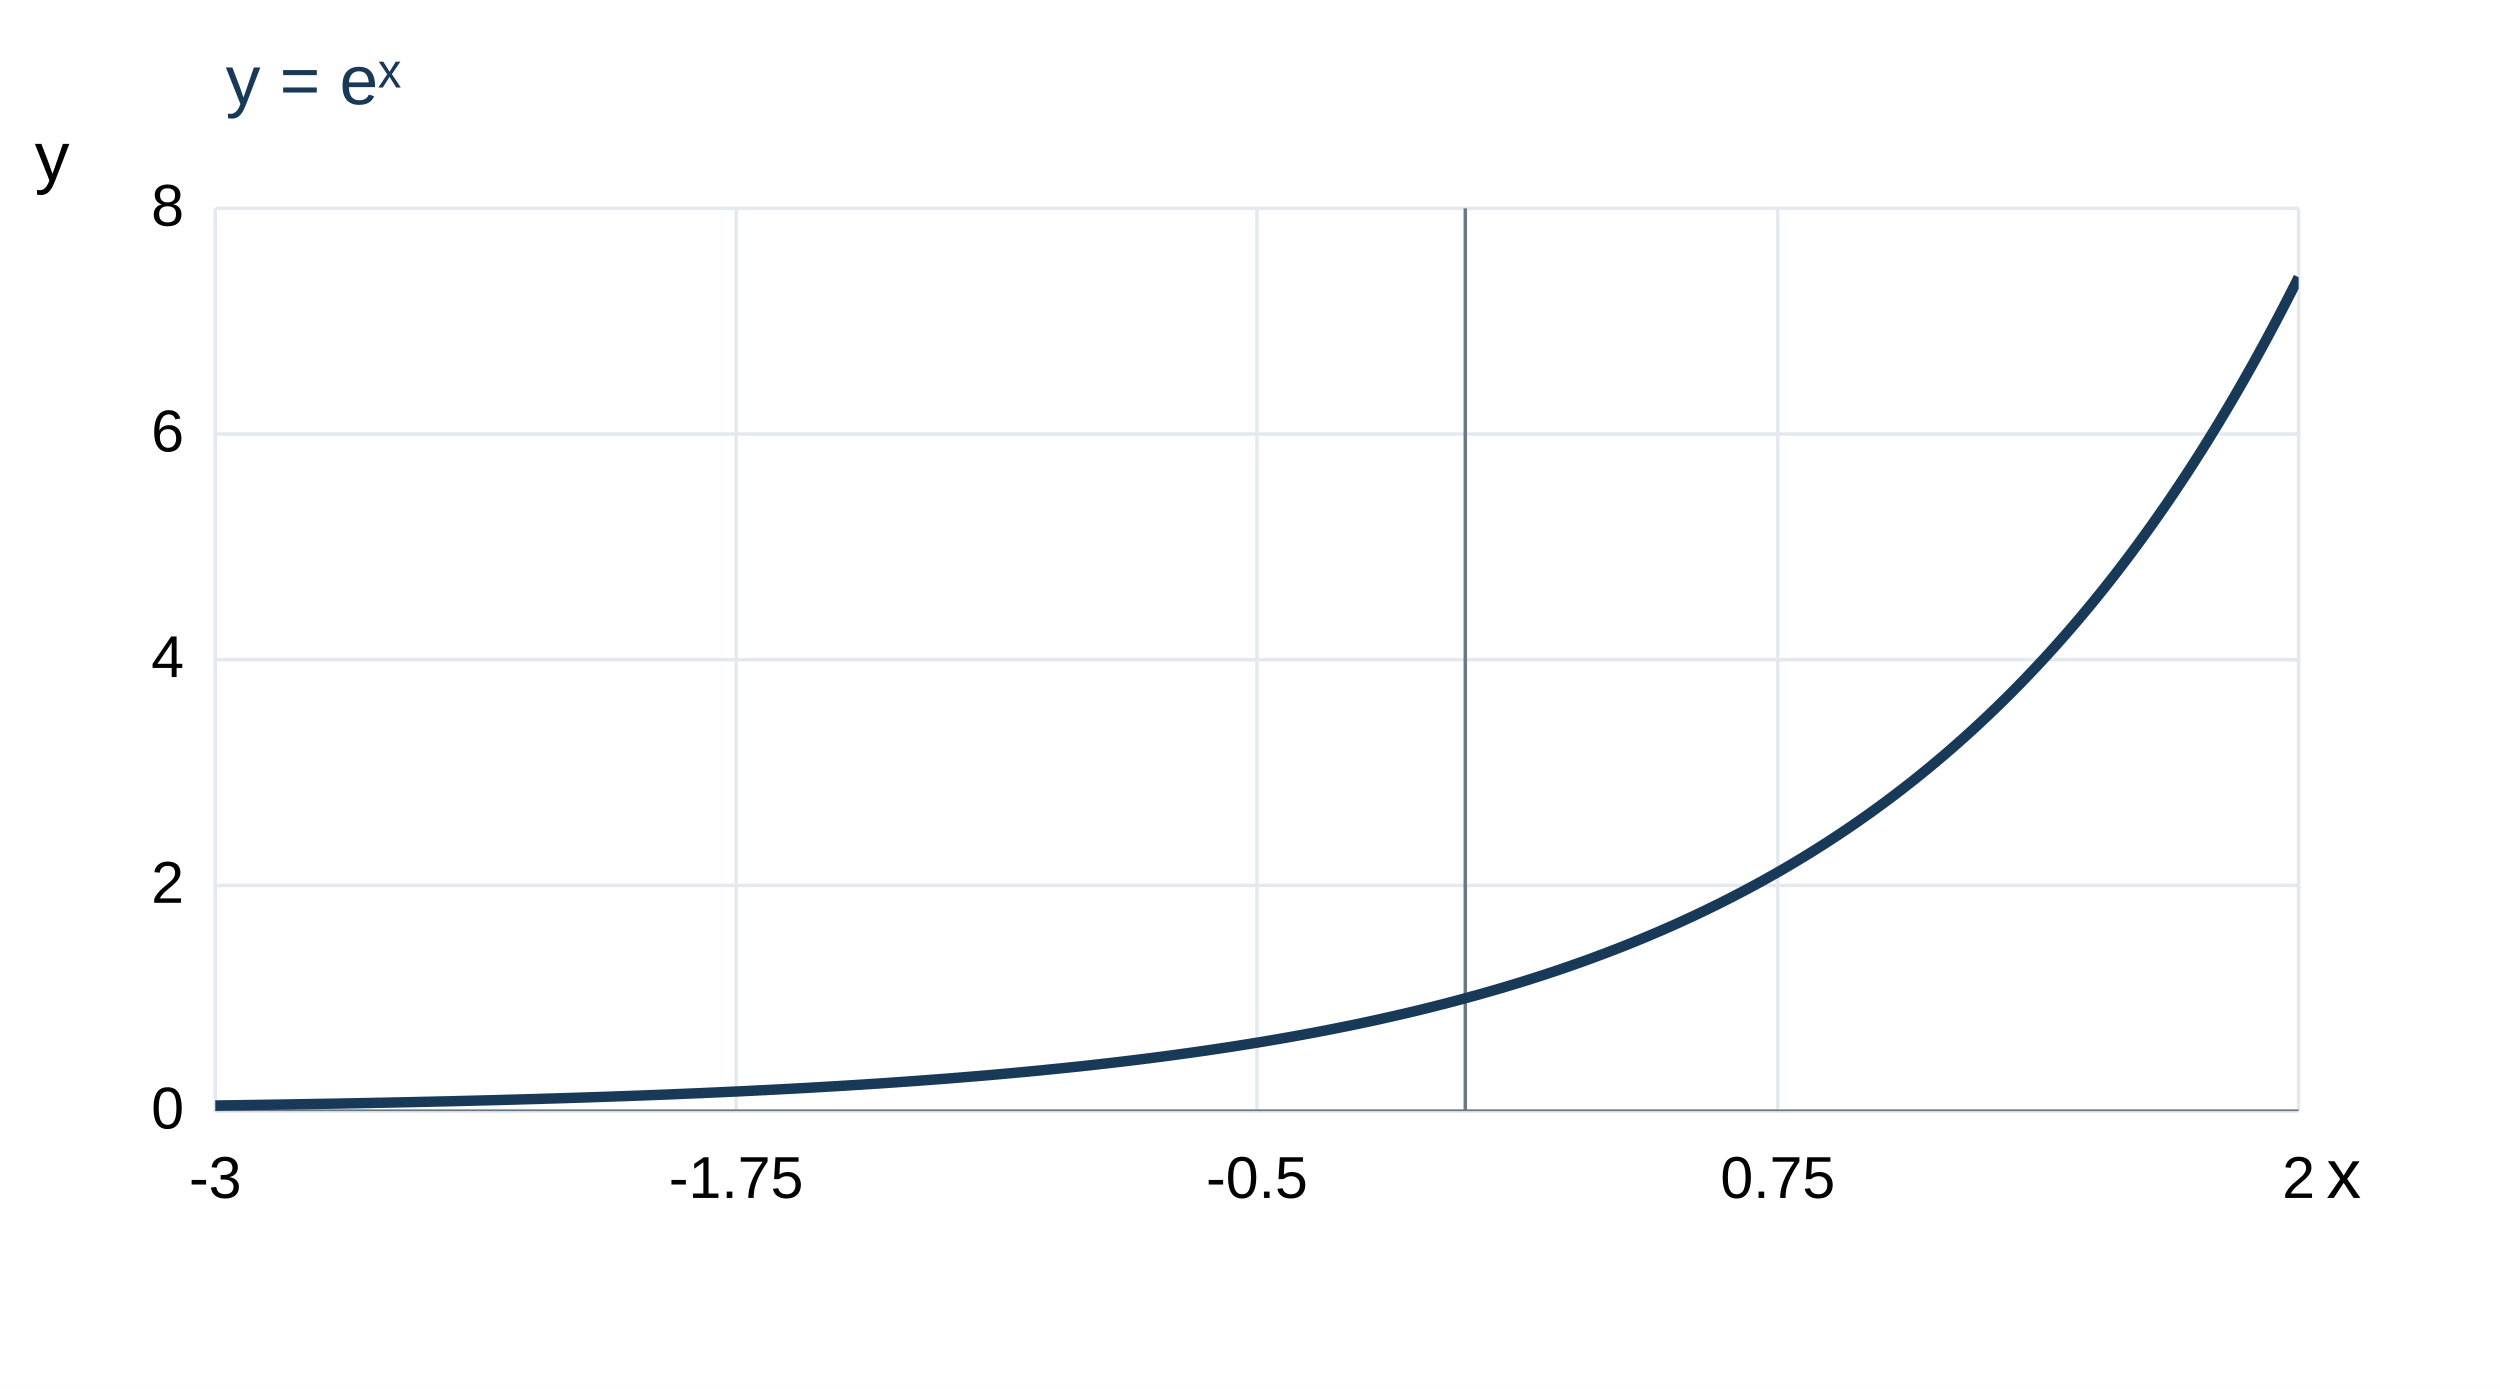
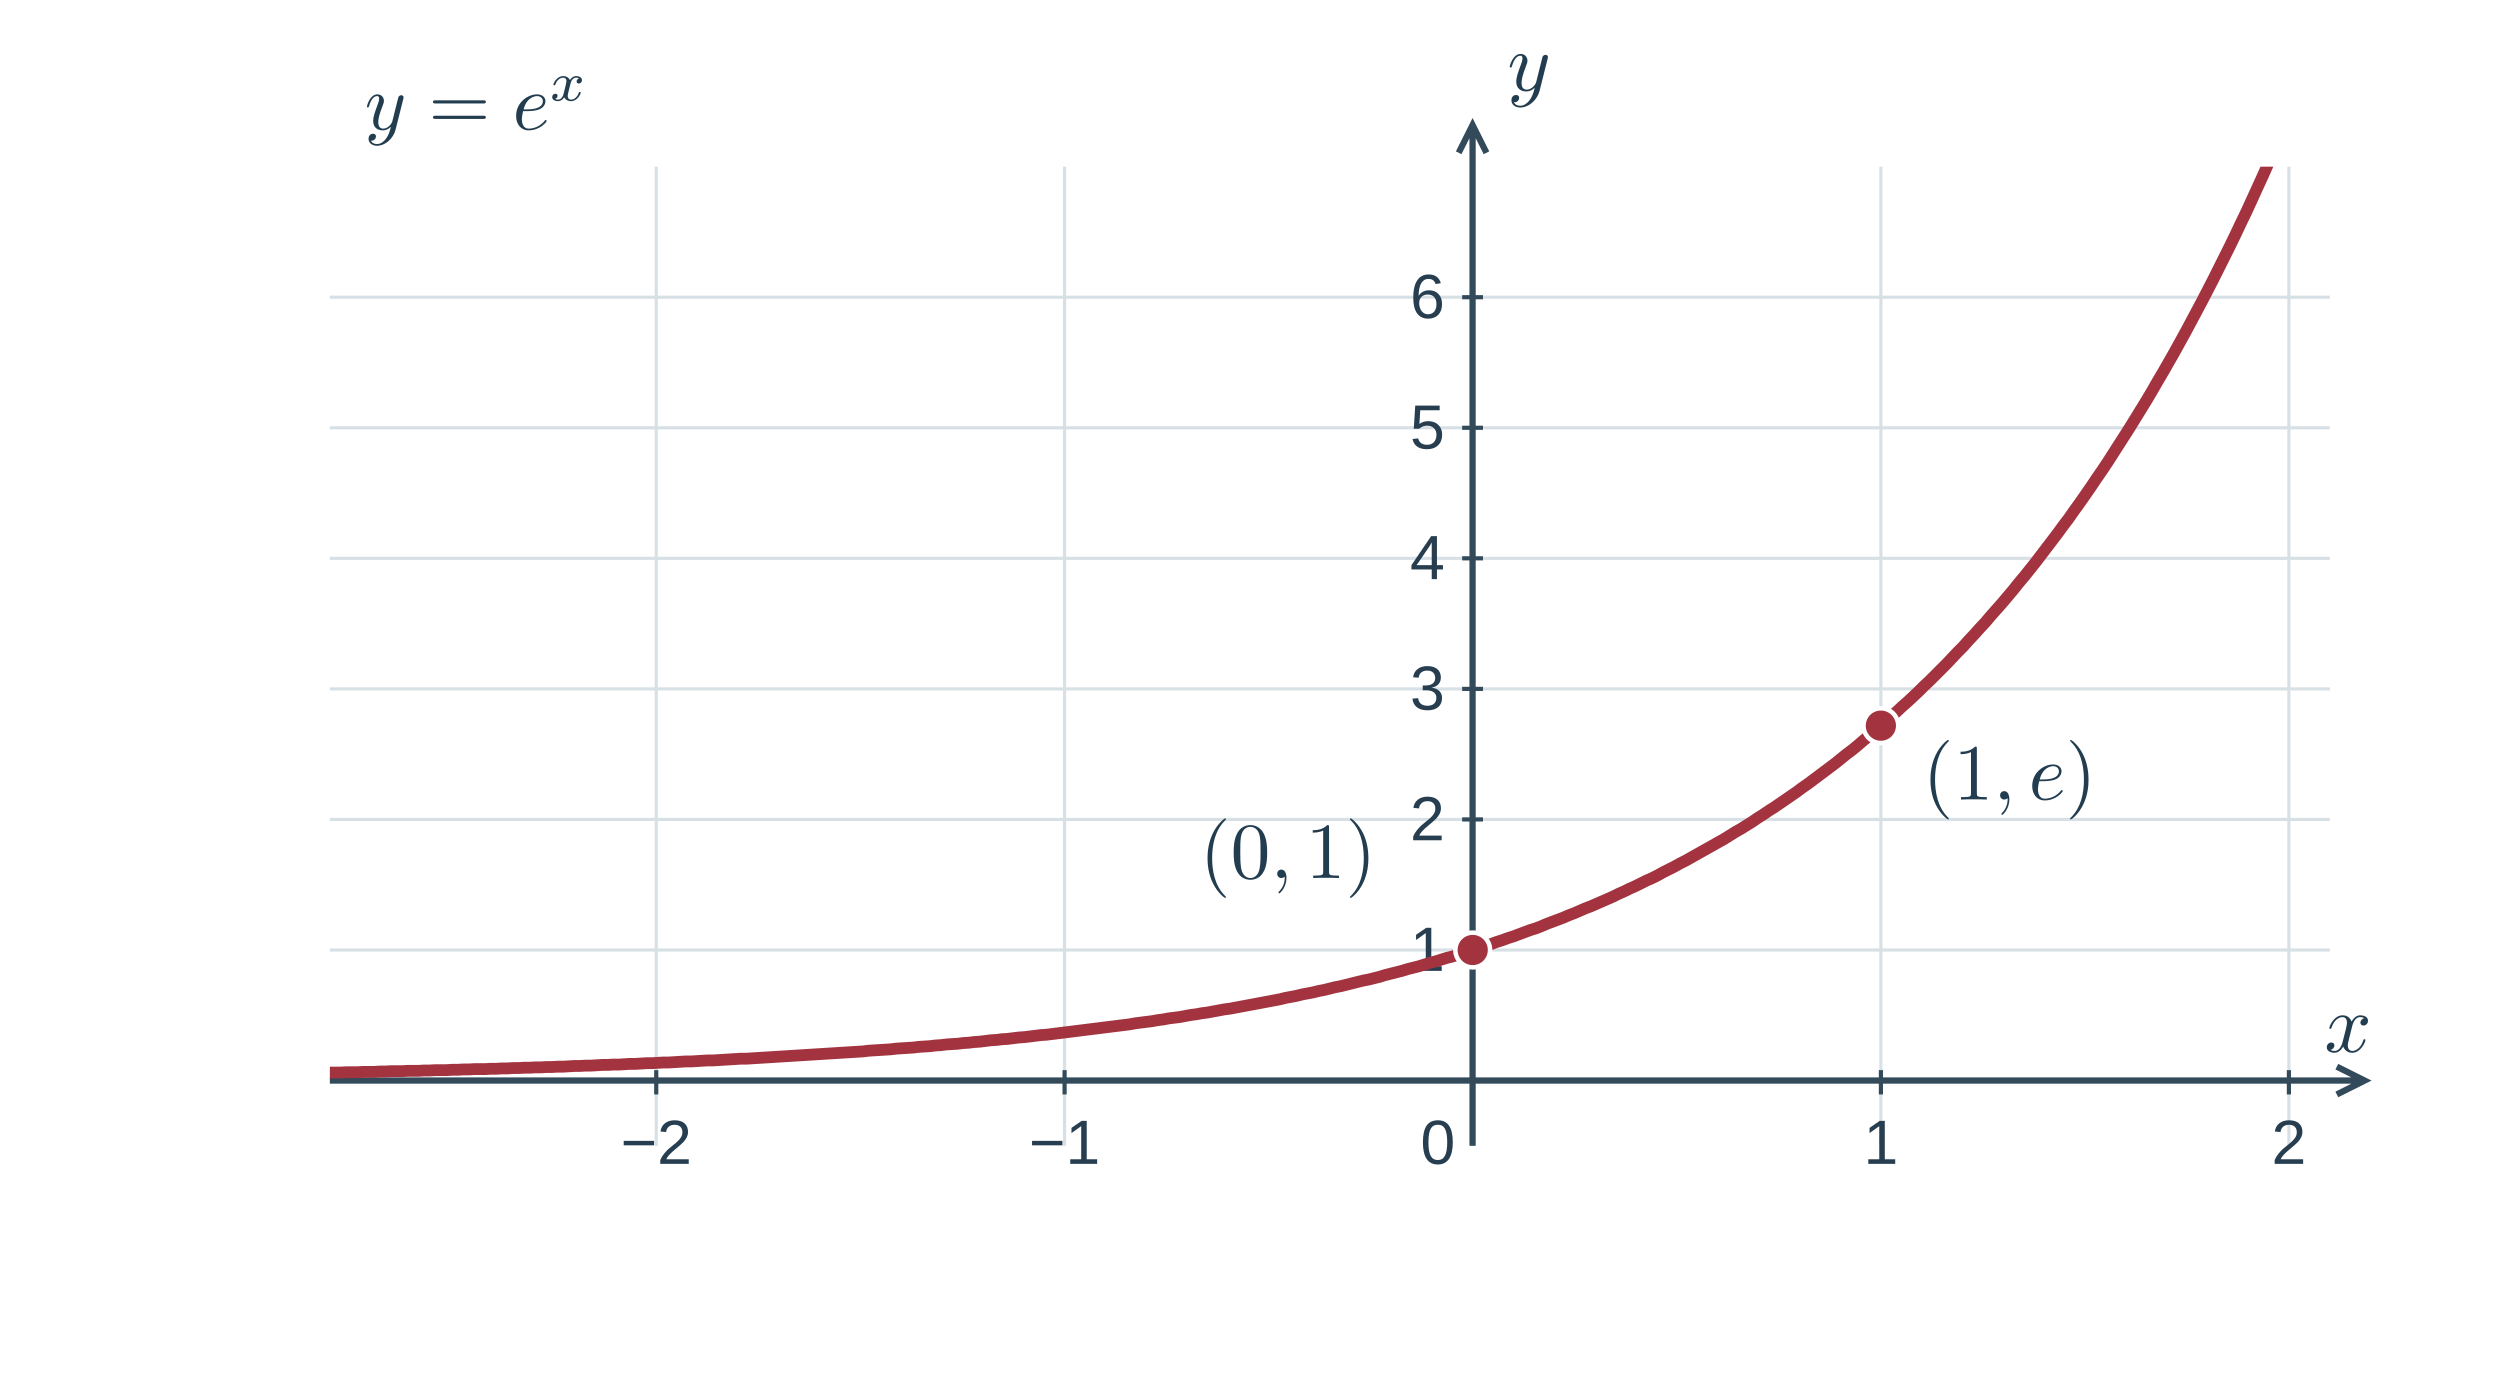
- <svg xmlns="http://www.w3.org/2000/svg" viewBox="0 0 720 400">
+ <svg xmlns="http://www.w3.org/2000/svg" xmlns:xlink="http://www.w3.org/1999/xlink" viewBox="0 0 720 400" role="img">
  <rect width="720" height="400" fill="white" />
  <defs>
    <clipPath id="plot">
-       <rect x="62" y="60" width="600" height="260" />
+       <rect x="95" y="48" width="576" height="282" />
    </clipPath>
  </defs>
-   <path d="M62.0 60 V320 M62 320.0 H662" stroke="#e4e9ef" />
-   <text x="62.0" y="345" text-anchor="middle" font-family="Arial" font-size="17">-3</text>
-   <text x="53" y="325.0" text-anchor="end" font-family="Arial" font-size="17">0</text>
-   <path d="M212.0 60 V320 M62 255.0 H662" stroke="#e4e9ef" />
-   <text x="212.0" y="345" text-anchor="middle" font-family="Arial" font-size="17">-1.75</text>
-   <text x="53" y="260.0" text-anchor="end" font-family="Arial" font-size="17">2</text>
-   <path d="M362.0 60 V320 M62 190.0 H662" stroke="#e4e9ef" />
-   <text x="362.0" y="345" text-anchor="middle" font-family="Arial" font-size="17">-0.5</text>
-   <text x="53" y="195.0" text-anchor="end" font-family="Arial" font-size="17">4</text>
-   <path d="M512.0 60 V320 M62 125.0 H662" stroke="#e4e9ef" />
-   <text x="512.0" y="345" text-anchor="middle" font-family="Arial" font-size="17">0.75</text>
-   <text x="53" y="130.0" text-anchor="end" font-family="Arial" font-size="17">6</text>
-   <path d="M662.0 60 V320 M62 60.0 H662" stroke="#e4e9ef" />
-   <text x="662.0" y="345" text-anchor="middle" font-family="Arial" font-size="17">2</text>
-   <text x="53" y="65.0" text-anchor="end" font-family="Arial" font-size="17">8</text>
+   <path d="M189.0 48V330" stroke="#d7e0e5" stroke-width="0.9" fill="none" />
+   <path d="M306.6 48V330" stroke="#d7e0e5" stroke-width="0.9" fill="none" />
+   <path d="M424.1 48V330" stroke="#d7e0e5" stroke-width="0.9" fill="none" />
+   <path d="M541.7 48V330" stroke="#d7e0e5" stroke-width="0.9" fill="none" />
+   <path d="M659.2 48V330" stroke="#d7e0e5" stroke-width="0.9" fill="none" />
+   <path d="M95 311.2H671" stroke="#d7e0e5" stroke-width="0.9" fill="none" />
+   <path d="M95 273.6H671" stroke="#d7e0e5" stroke-width="0.9" fill="none" />
+   <path d="M95 236.0H671" stroke="#d7e0e5" stroke-width="0.9" fill="none" />
+   <path d="M95 198.4H671" stroke="#d7e0e5" stroke-width="0.9" fill="none" />
+   <path d="M95 160.8H671" stroke="#d7e0e5" stroke-width="0.9" fill="none" />
+   <path d="M95 123.2H671" stroke="#d7e0e5" stroke-width="0.9" fill="none" />
+   <path d="M95 85.6H671" stroke="#d7e0e5" stroke-width="0.9" fill="none" />
+   <path d="M95 311.2H681m-8 -4 8 4 -8 4M424.1 330V36m-4 8 4 -8 4 8" stroke="#324a59" stroke-width="1.8" fill="none" />
+   <path d="M189.0 308.2v7" stroke="#324a59" stroke-width="1.2" fill="none" />
+   <text x="189.0" y="335.2" text-anchor="middle" font-family="Arial, sans-serif" font-size="18" fill="#273e50">−2</text>
+   <path d="M306.6 308.2v7" stroke="#324a59" stroke-width="1.2" fill="none" />
+   <text x="306.6" y="335.2" text-anchor="middle" font-family="Arial, sans-serif" font-size="18" fill="#273e50">−1</text>
+   <path d="M424.1 308.2v7" stroke="#324a59" stroke-width="1.2" fill="none" />
+   <text x="414.1" y="335.2" text-anchor="middle" font-family="Arial, sans-serif" font-size="18" fill="#273e50">0</text>
+   <path d="M541.7 308.2v7" stroke="#324a59" stroke-width="1.2" fill="none" />
+   <text x="541.7" y="335.2" text-anchor="middle" font-family="Arial, sans-serif" font-size="18" fill="#273e50">1</text>
+   <path d="M659.2 308.2v7" stroke="#324a59" stroke-width="1.2" fill="none" />
+   <text x="659.2" y="335.2" text-anchor="middle" font-family="Arial, sans-serif" font-size="18" fill="#273e50">2</text>
+   <path d="M421.1 273.6h6" stroke="#324a59" stroke-width="1.2" fill="none" />
+   <text x="416.1" y="279.6" text-anchor="end" font-family="Arial, sans-serif" font-size="18" fill="#273e50">1</text>
+   <path d="M421.1 236.0h6" stroke="#324a59" stroke-width="1.2" fill="none" />
+   <text x="416.1" y="242.0" text-anchor="end" font-family="Arial, sans-serif" font-size="18" fill="#273e50">2</text>
+   <path d="M421.1 198.4h6" stroke="#324a59" stroke-width="1.2" fill="none" />
+   <text x="416.1" y="204.4" text-anchor="end" font-family="Arial, sans-serif" font-size="18" fill="#273e50">3</text>
+   <path d="M421.1 160.8h6" stroke="#324a59" stroke-width="1.2" fill="none" />
+   <text x="416.1" y="166.8" text-anchor="end" font-family="Arial, sans-serif" font-size="18" fill="#273e50">4</text>
+   <path d="M421.1 123.2h6" stroke="#324a59" stroke-width="1.2" fill="none" />
+   <text x="416.1" y="129.2" text-anchor="end" font-family="Arial, sans-serif" font-size="18" fill="#273e50">5</text>
+   <path d="M421.1 85.6h6" stroke="#324a59" stroke-width="1.2" fill="none" />
+   <text x="416.1" y="91.6" text-anchor="end" font-family="Arial, sans-serif" font-size="18" fill="#273e50">6</text>
+   <svg x="669.4" y="292.4" width="12.6" height="10.8" viewBox="76.712 58.361 5.25 4.513" fill="#233d50">
+     <defs>
+       <path id="m39-g2-120" d="M3.328-3.009C3.387-3.268 3.616-4.184 4.314-4.184C4.364-4.184 4.603-4.184 4.812-4.055C4.533-4.005 4.334-3.756 4.334-3.517C4.334-3.357 4.443-3.168 4.712-3.168C4.932-3.168 5.25-3.347 5.25-3.746C5.25-4.264 4.663-4.403 4.324-4.403C3.746-4.403 3.397-3.875 3.278-3.646C3.029-4.304 2.491-4.403 2.202-4.403C1.166-4.403 .598-3.118 .598-2.869C.598-2.77 .697-2.77 .717-2.77C.797-2.77 .827-2.79 .847-2.879C1.186-3.935 1.843-4.184 2.182-4.184C2.371-4.184 2.72-4.095 2.72-3.517C2.72-3.208 2.55-2.54 2.182-1.146C2.022-.528 1.674-.11 1.235-.11C1.176-.11 .946-.11 .737-.239C.986-.289 1.205-.498 1.205-.777C1.205-1.046 .986-1.126 .837-1.126C.538-1.126 .289-.867 .289-.548C.289-.09 .787 .11 1.225 .11C1.883 .11 2.242-.588 2.271-.648C2.391-.279 2.75 .11 3.347 .11C4.374 .11 4.941-1.176 4.941-1.425C4.941-1.524 4.852-1.524 4.822-1.524C4.732-1.524 4.712-1.484 4.692-1.415C4.364-.349 3.686-.11 3.367-.11C2.979-.11 2.819-.428 2.819-.767C2.819-.986 2.879-1.205 2.989-1.644L3.328-3.009Z" />
+     </defs>
+     <g id="m39-page1">
+       <use x="76.712" y="62.765" xlink:href="#m39-g2-120" />
+     </g>
+   </svg>
+   <svg x="434.1" y="15.5" width="11.7" height="15.5" viewBox="76.712 58.361 4.882 6.446" fill="#233d50">
+     <defs>
+       <path id="m40-g2-121" d="M4.842-3.796C4.882-3.935 4.882-3.955 4.882-4.025C4.882-4.204 4.742-4.294 4.593-4.294C4.493-4.294 4.334-4.234 4.244-4.085C4.224-4.035 4.144-3.726 4.105-3.547C4.035-3.288 3.965-3.019 3.905-2.75L3.457-.956C3.417-.807 2.989-.11 2.331-.11C1.823-.11 1.714-.548 1.714-.917C1.714-1.375 1.883-1.993 2.222-2.869C2.381-3.278 2.421-3.387 2.421-3.587C2.421-4.035 2.102-4.403 1.604-4.403C.658-4.403 .289-2.959 .289-2.869C.289-2.77 .389-2.77 .408-2.77C.508-2.77 .518-2.79 .568-2.949C.837-3.885 1.235-4.184 1.574-4.184C1.654-4.184 1.823-4.184 1.823-3.866C1.823-3.616 1.724-3.357 1.654-3.168C1.255-2.112 1.076-1.544 1.076-1.076C1.076-.189 1.704 .11 2.291 .11C2.68 .11 3.019-.06 3.298-.339C3.168 .179 3.049 .667 2.65 1.196C2.391 1.534 2.012 1.823 1.554 1.823C1.415 1.823 .966 1.793 .797 1.405C.956 1.405 1.086 1.405 1.225 1.285C1.325 1.196 1.425 1.066 1.425 .877C1.425 .568 1.156 .528 1.056 .528C.827 .528 .498 .687 .498 1.176C.498 1.674 .936 2.042 1.554 2.042C2.58 2.042 3.606 1.136 3.885 .01L4.842-3.796Z" />
+     </defs>
+     <g id="m40-page2">
+       <use x="76.712" y="62.765" xlink:href="#m40-g2-121" />
+     </g>
+   </svg>
  <g clip-path="url(#plot)">
-     <path d="M62 320.0 H662 M422.0 320 V60" stroke="#687985" />
-     <polyline points="62.00,318.38 63.20,318.37 64.40,318.35 65.60,318.33 66.80,318.32 68.00,318.30 69.20,318.28 70.40,318.26 71.60,318.25 72.80,318.23 74.00,318.21 75.20,318.19 76.40,318.18 77.60,318.16 78.80,318.14 80.00,318.12 81.20,318.10 82.40,318.08 83.60,318.06 84.80,318.04 86.00,318.02 87.20,318.00 88.40,317.98 89.60,317.96 90.80,317.94 92.00,317.92 93.20,317.90 94.40,317.88 95.60,317.86 96.80,317.84 98.00,317.82 99.20,317.79 100.40,317.77 101.60,317.75 102.80,317.73 104.00,317.70 105.20,317.68 106.40,317.66 107.60,317.63 108.80,317.61 110.00,317.59 111.20,317.56 112.40,317.54 113.60,317.51 114.80,317.49 116.00,317.46 117.20,317.44 118.40,317.41 119.60,317.39 120.80,317.36 122.00,317.33 123.20,317.31 124.40,317.28 125.60,317.25 126.80,317.22 128.00,317.20 129.20,317.17 130.40,317.14 131.60,317.11 132.80,317.08 134.00,317.05 135.20,317.02 136.40,316.99 137.60,316.96 138.80,316.93 140.00,316.90 141.20,316.87 142.40,316.84 143.60,316.81 144.80,316.77 146.00,316.74 147.20,316.71 148.40,316.68 149.60,316.64 150.80,316.61 152.00,316.57 153.20,316.54 154.40,316.51 155.60,316.47 156.80,316.43 158.00,316.40 159.20,316.36 160.40,316.33 161.60,316.29 162.80,316.25 164.00,316.21 165.20,316.18 166.40,316.14 167.60,316.10 168.80,316.06 170.00,316.02 171.20,315.98 172.40,315.94 173.60,315.90 174.80,315.86 176.00,315.82 177.20,315.77 178.40,315.73 179.60,315.69 180.80,315.65 182.00,315.60 183.20,315.56 184.40,315.51 185.60,315.47 186.80,315.42 188.00,315.38 189.20,315.33 190.40,315.28 191.60,315.24 192.80,315.19 194.00,315.14 195.20,315.09 196.40,315.04 197.60,314.99 198.80,314.94 200.00,314.89 201.20,314.84 202.40,314.79 203.60,314.73 204.80,314.68 206.00,314.63 207.20,314.57 208.40,314.52 209.60,314.46 210.80,314.41 212.00,314.35 213.20,314.30 214.40,314.24 215.60,314.18 216.80,314.12 218.00,314.06 219.20,314.00 220.40,313.94 221.60,313.88 222.80,313.82 224.00,313.76 225.20,313.70 226.40,313.63 227.60,313.57 228.80,313.50 230.00,313.44 231.20,313.37 232.40,313.31 233.60,313.24 234.80,313.17 236.00,313.10 237.20,313.03 238.40,312.96 239.60,312.89 240.80,312.82 242.00,312.75 243.20,312.68 244.40,312.60 245.60,312.53 246.80,312.45 248.00,312.38 249.20,312.30 250.40,312.22 251.60,312.14 252.80,312.07 254.00,311.99 255.20,311.91 256.40,311.82 257.60,311.74 258.80,311.66 260.00,311.57 261.20,311.49 262.40,311.40 263.60,311.32 264.80,311.23 266.00,311.14 267.20,311.05 268.40,310.96 269.60,310.87 270.80,310.78 272.00,310.69 273.20,310.60 274.40,310.50 275.60,310.41 276.80,310.31 278.00,310.21 279.20,310.11 280.40,310.01 281.60,309.91 282.80,309.81 284.00,309.71 285.20,309.61 286.40,309.50 287.60,309.40 288.80,309.29 290.00,309.18 291.20,309.07 292.40,308.96 293.60,308.85 294.80,308.74 296.00,308.63 297.20,308.51 298.40,308.40 299.60,308.28 300.80,308.16 302.00,308.04 303.20,307.92 304.40,307.80 305.60,307.68 306.80,307.56 308.00,307.43 309.20,307.30 310.40,307.18 311.60,307.05 312.80,306.92 314.00,306.79 315.20,306.65 316.40,306.52 317.60,306.38 318.80,306.25 320.00,306.11 321.20,305.97 322.40,305.83 323.60,305.69 324.80,305.54 326.00,305.40 327.20,305.25 328.40,305.10 329.60,304.95 330.80,304.80 332.00,304.65 333.20,304.49 334.40,304.34 335.60,304.18 336.80,304.02 338.00,303.86 339.20,303.70 340.40,303.53 341.60,303.37 342.80,303.20 344.00,303.03 345.20,302.86 346.40,302.69 347.60,302.52 348.80,302.34 350.00,302.16 351.20,301.98 352.40,301.80 353.60,301.62 354.80,301.44 356.00,301.25 357.20,301.06 358.40,300.87 359.60,300.68 360.80,300.48 362.00,300.29 363.20,300.09 364.40,299.89 365.60,299.69 366.80,299.48 368.00,299.28 369.20,299.07 370.40,298.86 371.60,298.65 372.80,298.43 374.00,298.21 375.20,298.00 376.40,297.77 377.60,297.55 378.80,297.33 380.00,297.10 381.20,296.87 382.40,296.63 383.60,296.40 384.80,296.16 386.00,295.92 387.20,295.68 388.40,295.44 389.60,295.19 390.80,294.94 392.00,294.69 393.20,294.43 394.40,294.18 395.60,293.92 396.80,293.66 398.00,293.39 399.20,293.12 400.40,292.85 401.60,292.58 402.80,292.31 404.00,292.03 405.20,291.75 406.40,291.46 407.60,291.18 408.80,290.89 410.00,290.59 411.20,290.30 412.40,290.00 413.60,289.70 414.80,289.39 416.00,289.09 417.20,288.77 418.40,288.46 419.60,288.14 420.80,287.82 422.00,287.50 423.20,287.17 424.40,286.84 425.60,286.51 426.80,286.17 428.00,285.83 429.20,285.49 430.40,285.14 431.60,284.79 432.80,284.44 434.00,284.08 435.20,283.72 436.40,283.36 437.60,282.99 438.80,282.62 440.00,282.24 441.20,281.86 442.40,281.48 443.60,281.09 444.80,280.70 446.00,280.30 447.20,279.91 448.40,279.50 449.60,279.10 450.80,278.68 452.00,278.27 453.20,277.85 454.40,277.43 455.60,277.00 456.80,276.57 458.00,276.13 459.20,275.69 460.40,275.24 461.60,274.79 462.80,274.34 464.00,273.88 465.20,273.42 466.40,272.95 467.60,272.48 468.80,272.00 470.00,271.52 471.20,271.03 472.40,270.54 473.60,270.04 474.80,269.54 476.00,269.03 477.20,268.52 478.40,268.00 479.60,267.48 480.80,266.95 482.00,266.42 483.20,265.88 484.40,265.33 485.60,264.78 486.80,264.23 488.00,263.67 489.20,263.10 490.40,262.53 491.60,261.95 492.80,261.37 494.00,260.78 495.20,260.19 496.40,259.58 497.60,258.98 498.80,258.36 500.00,257.74 501.20,257.12 502.40,256.49 503.60,255.85 504.80,255.20 506.00,254.55 507.20,253.90 508.40,253.23 509.60,252.56 510.80,251.88 512.00,251.20 513.20,250.51 514.40,249.81 515.60,249.10 516.80,248.39 518.00,247.67 519.20,246.94 520.40,246.21 521.60,245.47 522.80,244.72 524.00,243.96 525.20,243.20 526.40,242.43 527.60,241.65 528.80,240.86 530.00,240.06 531.20,239.26 532.40,238.45 533.60,237.63 534.80,236.80 536.00,235.96 537.20,235.12 538.40,234.27 539.60,233.41 540.80,232.53 542.00,231.66 543.20,230.77 544.40,229.87 545.60,228.97 546.80,228.05 548.00,227.13 549.20,226.19 550.40,225.25 551.60,224.30 552.80,223.34 554.00,222.36 555.20,221.38 556.40,220.39 557.60,219.39 558.80,218.38 560.00,217.36 561.20,216.33 562.40,215.29 563.60,214.23 564.80,213.17 566.00,212.10 567.20,211.01 568.40,209.92 569.60,208.81 570.80,207.69 572.00,206.56 573.20,205.42 574.40,204.27 575.60,203.11 576.80,201.93 578.00,200.75 579.20,199.55 580.40,198.34 581.60,197.12 582.80,195.88 584.00,194.63 585.20,193.37 586.40,192.10 587.60,190.82 588.80,189.52 590.00,188.21 591.20,186.88 592.40,185.54 593.60,184.19 594.80,182.83 596.00,181.45 597.20,180.06 598.40,178.65 599.60,177.23 600.80,175.79 602.00,174.35 603.20,172.88 604.40,171.40 605.60,169.91 606.80,168.40 608.00,166.88 609.20,165.34 610.40,163.78 611.60,162.21 612.80,160.63 614.00,159.03 615.20,157.41 616.40,155.77 617.60,154.12 618.80,152.46 620.00,150.77 621.20,149.07 622.40,147.35 623.60,145.62 624.80,143.87 626.00,142.10 627.20,140.31 628.40,138.50 629.60,136.68 630.80,134.84 632.00,132.98 633.20,131.10 634.40,129.20 635.60,127.28 636.80,125.34 638.00,123.39 639.20,121.41 640.40,119.41 641.60,117.40 642.80,115.36 644.00,113.31 645.20,111.23 646.40,109.13 647.60,107.01 648.80,104.87 650.00,102.71 651.20,100.52 652.40,98.32 653.60,96.09 654.80,93.84 656.00,91.57 657.20,89.27 658.40,86.95 659.60,84.61 660.80,82.25 662.00,79.86" fill="none" stroke="#183957" stroke-width="3" />
+     <path d="M95.0 308.9 L96.6 308.9 L98.2 308.9 L99.8 308.8 L101.4 308.8 L103.0 308.8 L104.6 308.7 L106.2 308.7 L107.8 308.7 L109.4 308.6 L111.0 308.6 L112.6 308.5 L114.2 308.5 L115.8 308.5 L117.4 308.4 L119.0 308.4 L120.6 308.4 L122.2 308.3 L123.8 308.3 L125.4 308.2 L127.0 308.2 L128.6 308.2 L130.2 308.1 L131.8 308.1 L133.4 308.0 L135.0 308.0 L136.6 307.9 L138.2 307.9 L139.8 307.9 L141.4 307.8 L143.0 307.8 L144.6 307.7 L146.2 307.7 L147.8 307.6 L149.4 307.6 L151.0 307.5 L152.6 307.5 L154.2 307.4 L155.8 307.4 L157.4 307.3 L159.0 307.3 L160.6 307.2 L162.2 307.2 L163.8 307.1 L165.4 307.0 L167.0 307.0 L168.6 306.9 L170.2 306.9 L171.8 306.8 L173.4 306.7 L175.0 306.7 L176.6 306.6 L178.2 306.6 L179.8 306.5 L181.4 306.4 L183.0 306.4 L184.6 306.3 L186.2 306.2 L187.8 306.2 L189.4 306.1 L191.0 306.0 L192.6 306.0 L194.2 305.9 L195.8 305.8 L197.4 305.7 L199.0 305.7 L200.6 305.6 L202.2 305.5 L203.8 305.4 L205.4 305.4 L207.0 305.3 L208.6 305.2 L210.2 305.1 L211.8 305.0 L213.4 304.9 L215.0 304.9 L216.6 304.8 L218.2 304.7 L219.8 304.6 L221.4 304.5 L223.0 304.4 L224.6 304.3 L226.2 304.2 L227.8 304.1 L229.4 304.0 L231.0 303.9 L232.6 303.8 L234.2 303.7 L235.8 303.6 L237.4 303.5 L239.0 303.4 L240.6 303.3 L242.2 303.2 L243.8 303.1 L245.4 303.0 L247.0 302.9 L248.6 302.8 L250.2 302.6 L251.8 302.5 L253.4 302.4 L255.0 302.3 L256.6 302.2 L258.2 302.0 L259.8 301.9 L261.4 301.8 L263.0 301.7 L264.6 301.5 L266.2 301.4 L267.8 301.3 L269.4 301.1 L271.0 301.0 L272.6 300.8 L274.2 300.7 L275.8 300.6 L277.4 300.4 L279.0 300.3 L280.6 300.1 L282.2 300.0 L283.8 299.8 L285.4 299.6 L287.0 299.5 L288.6 299.3 L290.2 299.2 L291.8 299.0 L293.4 298.8 L295.0 298.7 L296.6 298.5 L298.2 298.3 L299.8 298.1 L301.4 298.0 L303.0 297.8 L304.6 297.6 L306.2 297.4 L307.8 297.2 L309.4 297.0 L311.0 296.8 L312.6 296.6 L314.2 296.4 L315.8 296.2 L317.4 296.0 L319.0 295.8 L320.6 295.6 L322.2 295.4 L323.8 295.2 L325.4 295.0 L327.0 294.7 L328.6 294.5 L330.2 294.3 L331.8 294.1 L333.4 293.8 L335.0 293.6 L336.6 293.3 L338.2 293.1 L339.8 292.9 L341.4 292.6 L343.0 292.3 L344.6 292.1 L346.2 291.8 L347.8 291.6 L349.4 291.3 L351.0 291.0 L352.6 290.7 L354.2 290.5 L355.8 290.2 L357.4 289.9 L359.0 289.6 L360.6 289.3 L362.2 289.0 L363.8 288.7 L365.4 288.4 L367.0 288.1 L368.6 287.8 L370.2 287.4 L371.8 287.1 L373.4 286.8 L375.0 286.4 L376.6 286.1 L378.2 285.8 L379.8 285.4 L381.4 285.1 L383.0 284.7 L384.6 284.3 L386.2 284.0 L387.8 283.6 L389.4 283.2 L391.0 282.8 L392.6 282.4 L394.2 282.1 L395.8 281.7 L397.4 281.3 L399.0 280.8 L400.6 280.4 L402.2 280.0 L403.8 279.6 L405.4 279.1 L407.0 278.7 L408.6 278.3 L410.2 277.8 L411.8 277.3 L413.4 276.9 L415.0 276.4 L416.6 275.9 L418.2 275.5 L419.8 275.0 L421.4 274.5 L423.0 274.0 L424.6 273.5 L426.2 272.9 L427.8 272.4 L429.4 271.9 L431.0 271.3 L432.6 270.8 L434.2 270.2 L435.8 269.7 L437.4 269.1 L439.0 268.5 L440.6 267.9 L442.2 267.4 L443.8 266.8 L445.4 266.1 L447.0 265.5 L448.6 264.9 L450.2 264.3 L451.8 263.6 L453.4 263.0 L455.0 262.3 L456.6 261.6 L458.2 261.0 L459.8 260.3 L461.4 259.6 L463.0 258.9 L464.6 258.2 L466.2 257.4 L467.8 256.7 L469.4 255.9 L471.0 255.2 L472.6 254.4 L474.2 253.6 L475.8 252.9 L477.4 252.1 L479.0 251.2 L480.6 250.4 L482.2 249.6 L483.8 248.7 L485.4 247.9 L487.0 247.0 L488.6 246.1 L490.2 245.2 L491.8 244.3 L493.4 243.4 L495.0 242.5 L496.6 241.6 L498.2 240.6 L499.8 239.6 L501.4 238.7 L503.0 237.7 L504.6 236.7 L506.2 235.6 L507.8 234.6 L509.4 233.5 L511.0 232.5 L512.6 231.4 L514.2 230.3 L515.8 229.2 L517.4 228.1 L519.0 226.9 L520.6 225.8 L522.2 224.6 L523.8 223.4 L525.4 222.2 L527.0 221.0 L528.6 219.8 L530.2 218.5 L531.8 217.2 L533.4 216.0 L535.0 214.7 L536.6 213.3 L538.2 212.0 L539.8 210.6 L541.4 209.2 L543.0 207.9 L544.6 206.4 L546.2 205.0 L547.8 203.5 L549.4 202.1 L551.0 200.6 L552.6 199.1 L554.2 197.5 L555.8 196.0 L557.4 194.4 L559.0 192.8 L560.6 191.2 L562.2 189.5 L563.8 187.8 L565.4 186.2 L567.0 184.4 L568.6 182.7 L570.2 180.9 L571.8 179.2 L573.4 177.3 L575.0 175.5 L576.6 173.7 L578.2 171.8 L579.8 169.9 L581.4 167.9 L583.0 166.0 L584.6 164.0 L586.2 162.0 L587.8 159.9 L589.4 157.8 L591.0 155.7 L592.6 153.6 L594.2 151.4 L595.8 149.3 L597.4 147.0 L599.0 144.8 L600.6 142.5 L602.2 140.2 L603.8 137.8 L605.4 135.5 L607.0 133.1 L608.6 130.6 L610.2 128.1 L611.8 125.6 L613.4 123.1 L615.0 120.5 L616.6 117.9 L618.2 115.3 L619.8 112.6 L621.4 109.8 L623.0 107.1 L624.6 104.3 L626.2 101.5 L627.8 98.6 L629.4 95.7 L631.0 92.7 L632.6 89.7 L634.2 86.7 L635.8 83.6 L637.4 80.5 L639.0 77.3 L640.6 74.1 L642.2 70.9 L643.8 67.6 L645.4 64.2 L647.0 60.9 L648.6 57.4 L650.2 53.9 L651.8 50.4 L653.4 46.8 L655.0 43.2 L656.6 39.6 L658.2 35.8 L659.8 32.1 L661.4 28.2 L663.0 24.4 L664.6 20.4 L666.2 16.4 L667.8 12.4 L669.4 8.3 L671.0 4.2" stroke="#a2333f" stroke-width="3.4" fill="none" />
  </g>
-   <text x="65" y="30" font-family="Arial" font-size="20" fill="#183957">y = eˣ</text>
-   <text x="670" y="345" font-family="Arial" font-size="20">x</text>
-   <text x="10" y="52" font-family="Arial" font-size="20">y</text>
+   <circle cx="424.14" cy="273.60" r="5" fill="#a2333f" stroke="white" stroke-width="1.3" />
+   <circle cx="541.69" cy="208.99" r="5" fill="#a2333f" stroke="white" stroke-width="1.3" />
+   <svg x="345.5" y="235.7" width="48.6" height="22.9" viewBox="76.712 55.293 21.144 9.963" fill="#233d50">
+     <defs>
+       <path id="m46-g2-59" d="M2.022-.01C2.022-.667 1.773-1.056 1.385-1.056C1.056-1.056 .857-.807 .857-.528C.857-.259 1.056 0 1.385 0C1.504 0 1.634-.04 1.733-.13C1.763-.149 1.773-.159 1.783-.159S1.803-.149 1.803-.01C1.803 .727 1.455 1.325 1.126 1.654C1.016 1.763 1.016 1.783 1.016 1.813C1.016 1.883 1.066 1.923 1.116 1.923C1.225 1.923 2.022 1.156 2.022-.01Z" />
+       <path id="m46-g4-40" d="M3.298 2.391C3.298 2.361 3.298 2.341 3.128 2.172C1.883 .917 1.564-.966 1.564-2.491C1.564-4.224 1.943-5.958 3.168-7.203C3.298-7.323 3.298-7.342 3.298-7.372C3.298-7.442 3.258-7.472 3.198-7.472C3.098-7.472 2.202-6.795 1.614-5.529C1.106-4.433 .986-3.328 .986-2.491C.986-1.714 1.096-.508 1.644 .618C2.242 1.843 3.098 2.491 3.198 2.491C3.258 2.491 3.298 2.461 3.298 2.391Z" />
+       <path id="m46-g4-41" d="M2.879-2.491C2.879-3.268 2.77-4.473 2.222-5.599C1.624-6.824 .767-7.472 .667-7.472C.608-7.472 .568-7.432 .568-7.372C.568-7.342 .568-7.323 .757-7.143C1.733-6.157 2.301-4.573 2.301-2.491C2.301-.787 1.933 .966 .697 2.222C.568 2.341 .568 2.361 .568 2.391C.568 2.451 .608 2.491 .667 2.491C.767 2.491 1.664 1.813 2.252 .548C2.76-.548 2.879-1.654 2.879-2.491Z" />
+       <path id="m46-g4-48" d="M4.583-3.188C4.583-3.985 4.533-4.782 4.184-5.519C3.726-6.476 2.909-6.635 2.491-6.635C1.893-6.635 1.166-6.376 .757-5.45C.438-4.762 .389-3.985 .389-3.188C.389-2.441 .428-1.544 .837-.787C1.265 .02 1.993 .219 2.481 .219C3.019 .219 3.776 .01 4.214-.936C4.533-1.624 4.583-2.401 4.583-3.188ZM2.481 0C2.092 0 1.504-.249 1.325-1.205C1.215-1.803 1.215-2.72 1.215-3.308C1.215-3.945 1.215-4.603 1.295-5.141C1.484-6.326 2.232-6.416 2.481-6.416C2.809-6.416 3.467-6.237 3.656-5.25C3.756-4.692 3.756-3.935 3.756-3.308C3.756-2.56 3.756-1.883 3.646-1.245C3.497-.299 2.929 0 2.481 0Z" />
+       <path id="m46-g4-49" d="M2.929-6.376C2.929-6.615 2.929-6.635 2.7-6.635C2.082-5.998 1.205-5.998 .887-5.998V-5.689C1.086-5.689 1.674-5.689 2.192-5.948V-.787C2.192-.428 2.162-.309 1.265-.309H.946V0C1.295-.03 2.162-.03 2.56-.03S3.826-.03 4.174 0V-.309H3.856C2.959-.309 2.929-.418 2.929-.787V-6.376Z" />
+     </defs>
+     <g id="m46-page6">
+       <use x="76.712" y="62.765" xlink:href="#m46-g4-40" />
+       <use x="80.587" y="62.765" xlink:href="#m46-g4-48" />
+       <use x="85.568" y="62.765" xlink:href="#m46-g2-59" />
+       <use x="89.996" y="62.765" xlink:href="#m46-g4-49" />
+       <use x="94.977" y="62.765" xlink:href="#m46-g4-41" />
+     </g>
+   </svg>
+   <svg x="553.7" y="213.1" width="47.8" height="22.9" viewBox="76.712 55.293 20.802 9.963" fill="#233d50">
+     <defs>
+       <path id="m47-g2-59" d="M2.022-.01C2.022-.667 1.773-1.056 1.385-1.056C1.056-1.056 .857-.807 .857-.528C.857-.259 1.056 0 1.385 0C1.504 0 1.634-.04 1.733-.13C1.763-.149 1.773-.159 1.783-.159S1.803-.149 1.803-.01C1.803 .727 1.455 1.325 1.126 1.654C1.016 1.763 1.016 1.783 1.016 1.813C1.016 1.883 1.066 1.923 1.116 1.923C1.225 1.923 2.022 1.156 2.022-.01Z" />
+       <path id="m47-g2-101" d="M1.863-2.301C2.152-2.301 2.889-2.321 3.387-2.531C4.085-2.829 4.134-3.417 4.134-3.557C4.134-3.995 3.756-4.403 3.068-4.403C1.963-4.403 .458-3.437 .458-1.694C.458-.677 1.046 .11 2.022 .11C3.447 .11 4.284-.946 4.284-1.066C4.284-1.126 4.224-1.196 4.164-1.196C4.115-1.196 4.095-1.176 4.035-1.096C3.248-.11 2.162-.11 2.042-.11C1.265-.11 1.176-.946 1.176-1.265C1.176-1.385 1.186-1.694 1.335-2.301H1.863ZM1.395-2.521C1.783-4.035 2.809-4.184 3.068-4.184C3.537-4.184 3.806-3.895 3.806-3.557C3.806-2.521 2.212-2.521 1.803-2.521H1.395Z" />
+       <path id="m47-g4-40" d="M3.298 2.391C3.298 2.361 3.298 2.341 3.128 2.172C1.883 .917 1.564-.966 1.564-2.491C1.564-4.224 1.943-5.958 3.168-7.203C3.298-7.323 3.298-7.342 3.298-7.372C3.298-7.442 3.258-7.472 3.198-7.472C3.098-7.472 2.202-6.795 1.614-5.529C1.106-4.433 .986-3.328 .986-2.491C.986-1.714 1.096-.508 1.644 .618C2.242 1.843 3.098 2.491 3.198 2.491C3.258 2.491 3.298 2.461 3.298 2.391Z" />
+       <path id="m47-g4-41" d="M2.879-2.491C2.879-3.268 2.77-4.473 2.222-5.599C1.624-6.824 .767-7.472 .667-7.472C.608-7.472 .568-7.432 .568-7.372C.568-7.342 .568-7.323 .757-7.143C1.733-6.157 2.301-4.573 2.301-2.491C2.301-.787 1.933 .966 .697 2.222C.568 2.341 .568 2.361 .568 2.391C.568 2.451 .608 2.491 .667 2.491C.767 2.491 1.664 1.813 2.252 .548C2.76-.548 2.879-1.654 2.879-2.491Z" />
+       <path id="m47-g4-49" d="M2.929-6.376C2.929-6.615 2.929-6.635 2.7-6.635C2.082-5.998 1.205-5.998 .887-5.998V-5.689C1.086-5.689 1.674-5.689 2.192-5.948V-.787C2.192-.428 2.162-.309 1.265-.309H.946V0C1.295-.03 2.162-.03 2.56-.03S3.826-.03 4.174 0V-.309H3.856C2.959-.309 2.929-.418 2.929-.787V-6.376Z" />
+     </defs>
+     <g id="m47-page7">
+       <use x="76.712" y="62.765" xlink:href="#m47-g4-40" />
+       <use x="80.587" y="62.765" xlink:href="#m47-g4-49" />
+       <use x="85.568" y="62.765" xlink:href="#m47-g2-59" />
+       <use x="89.996" y="62.765" xlink:href="#m47-g2-101" />
+       <use x="94.635" y="62.765" xlink:href="#m47-g4-41" />
+     </g>
+   </svg>
+   <svg x="105.0" y="21.9" width="62.6" height="20.1" viewBox="76.712 56.074 27.23 8.733" fill="#233d50">
+     <defs>
+       <path id="m48-g4-61" d="M6.844-3.258C6.994-3.258 7.183-3.258 7.183-3.457S6.994-3.656 6.854-3.656H.887C.747-3.656 .558-3.656 .558-3.457S.747-3.258 .897-3.258H6.844ZM6.854-1.325C6.994-1.325 7.183-1.325 7.183-1.524S6.994-1.724 6.844-1.724H.897C.747-1.724 .558-1.724 .558-1.524S.747-1.325 .887-1.325H6.854Z" />
+       <path id="m48-g3-120" d="M1.736-.739C1.667-.502 1.437-.126 1.081-.126C1.06-.126 .851-.126 .704-.223C.99-.314 1.011-.565 1.011-.607C1.011-.76 .893-.865 .732-.865C.537-.865 .335-.697 .335-.439C.335-.091 .725 .07 1.067 .07C1.388 .07 1.674-.133 1.848-.425C2.015-.056 2.399 .07 2.678 .07C3.48 .07 3.905-.802 3.905-.997C3.905-1.088 3.815-1.088 3.794-1.088C3.696-1.088 3.689-1.053 3.661-.969C3.515-.488 3.096-.126 2.706-.126C2.427-.126 2.28-.314 2.28-.579C2.28-.76 2.448-1.395 2.643-2.169C2.783-2.706 3.096-2.88 3.327-2.88C3.34-2.88 3.557-2.88 3.703-2.783C3.48-2.72 3.396-2.525 3.396-2.399C3.396-2.246 3.515-2.141 3.675-2.141S4.066-2.273 4.066-2.566C4.066-2.957 3.619-3.075 3.34-3.075C2.992-3.075 2.713-2.845 2.559-2.58C2.434-2.866 2.113-3.075 1.723-3.075C.941-3.075 .495-2.218 .495-2.008C.495-1.918 .593-1.918 .614-1.918C.704-1.918 .711-1.946 .746-2.036C.921-2.58 1.36-2.88 1.702-2.88C1.932-2.88 2.12-2.755 2.12-2.42C2.12-2.28 2.036-1.932 1.974-1.695L1.736-.739Z" />
+       <path id="m48-g2-101" d="M1.863-2.301C2.152-2.301 2.889-2.321 3.387-2.531C4.085-2.829 4.134-3.417 4.134-3.557C4.134-3.995 3.756-4.403 3.068-4.403C1.963-4.403 .458-3.437 .458-1.694C.458-.677 1.046 .11 2.022 .11C3.447 .11 4.284-.946 4.284-1.066C4.284-1.126 4.224-1.196 4.164-1.196C4.115-1.196 4.095-1.176 4.035-1.096C3.248-.11 2.162-.11 2.042-.11C1.265-.11 1.176-.946 1.176-1.265C1.176-1.385 1.186-1.694 1.335-2.301H1.863ZM1.395-2.521C1.783-4.035 2.809-4.184 3.068-4.184C3.537-4.184 3.806-3.895 3.806-3.557C3.806-2.521 2.212-2.521 1.803-2.521H1.395Z" />
+       <path id="m48-g2-121" d="M4.842-3.796C4.882-3.935 4.882-3.955 4.882-4.025C4.882-4.204 4.742-4.294 4.593-4.294C4.493-4.294 4.334-4.234 4.244-4.085C4.224-4.035 4.144-3.726 4.105-3.547C4.035-3.288 3.965-3.019 3.905-2.75L3.457-.956C3.417-.807 2.989-.11 2.331-.11C1.823-.11 1.714-.548 1.714-.917C1.714-1.375 1.883-1.993 2.222-2.869C2.381-3.278 2.421-3.387 2.421-3.587C2.421-4.035 2.102-4.403 1.604-4.403C.658-4.403 .289-2.959 .289-2.869C.289-2.77 .389-2.77 .408-2.77C.508-2.77 .518-2.79 .568-2.949C.837-3.885 1.235-4.184 1.574-4.184C1.654-4.184 1.823-4.184 1.823-3.866C1.823-3.616 1.724-3.357 1.654-3.168C1.255-2.112 1.076-1.544 1.076-1.076C1.076-.189 1.704 .11 2.291 .11C2.68 .11 3.019-.06 3.298-.339C3.168 .179 3.049 .667 2.65 1.196C2.391 1.534 2.012 1.823 1.554 1.823C1.415 1.823 .966 1.793 .797 1.405C.956 1.405 1.086 1.405 1.225 1.285C1.325 1.196 1.425 1.066 1.425 .877C1.425 .568 1.156 .528 1.056 .528C.827 .528 .498 .687 .498 1.176C.498 1.674 .936 2.042 1.554 2.042C2.58 2.042 3.606 1.136 3.885 .01L4.842-3.796Z" />
+     </defs>
+     <g id="m48-page8">
+       <use x="76.712" y="62.765" xlink:href="#m48-g2-121" />
+       <use x="84.722" y="62.765" xlink:href="#m48-g4-61" />
+       <use x="95.238" y="62.765" xlink:href="#m48-g2-101" />
+       <use x="99.877" y="59.149" xlink:href="#m48-g3-120" />
+     </g>
+   </svg>
</svg>
